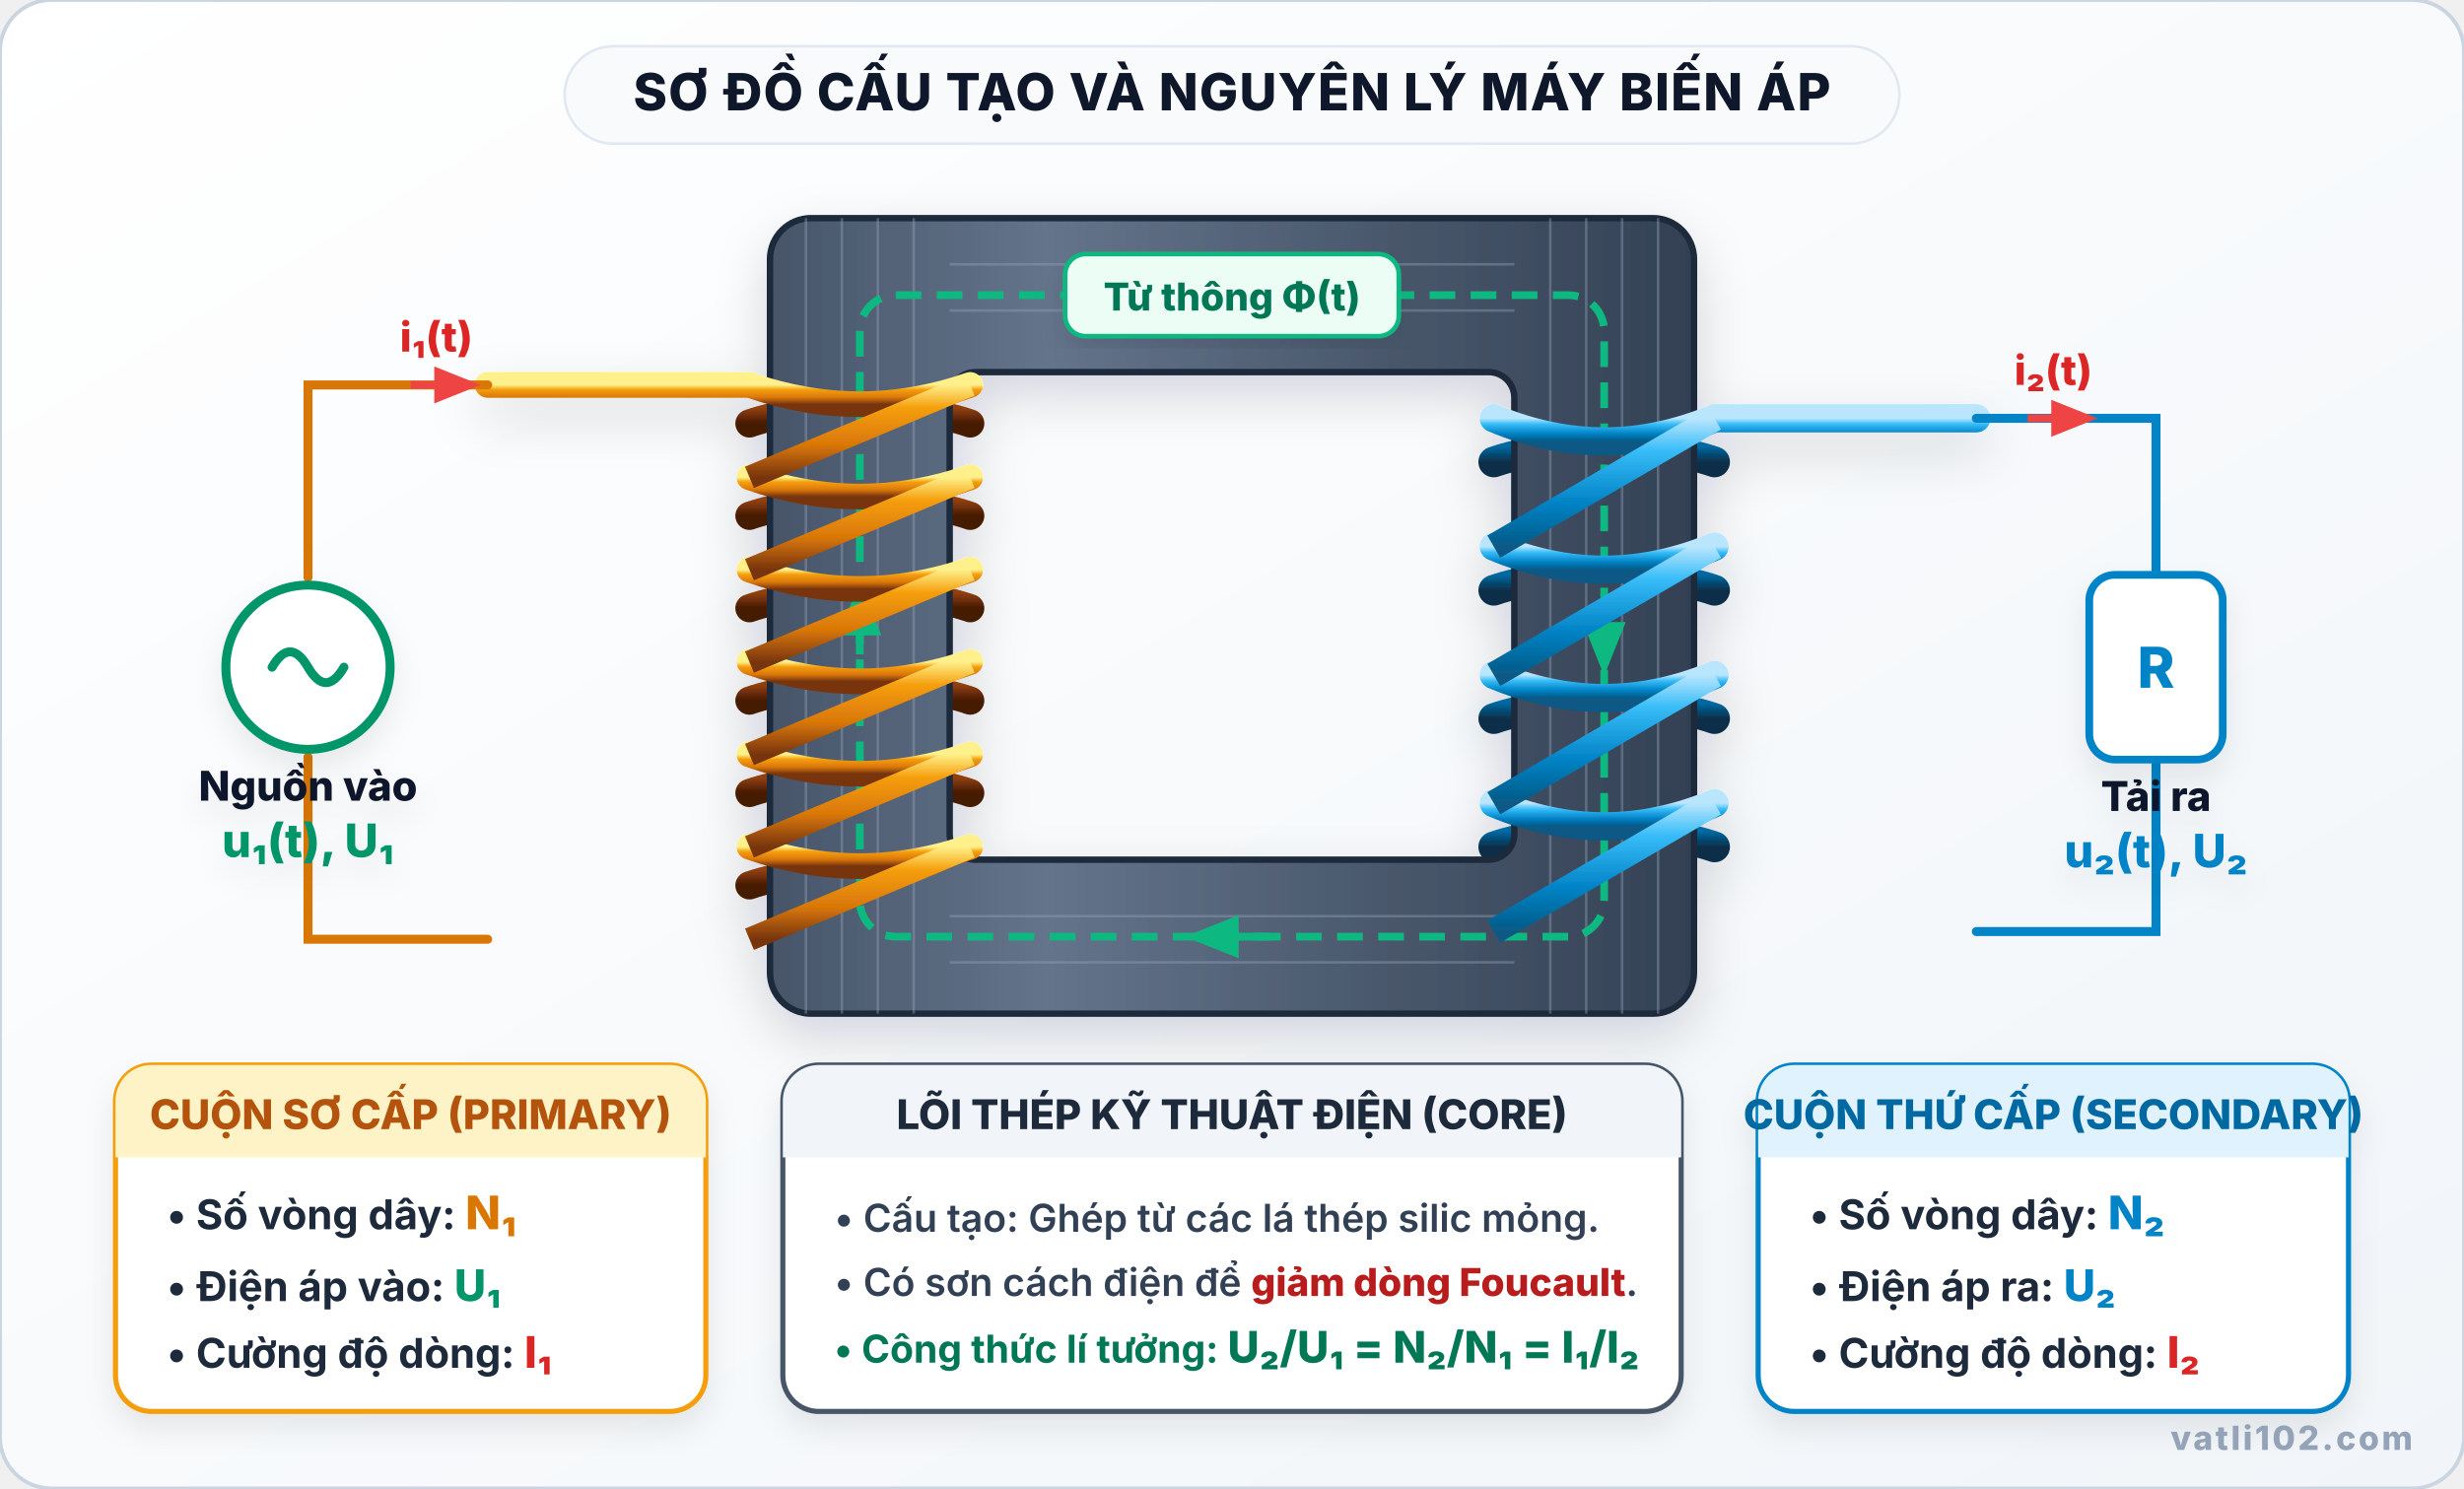
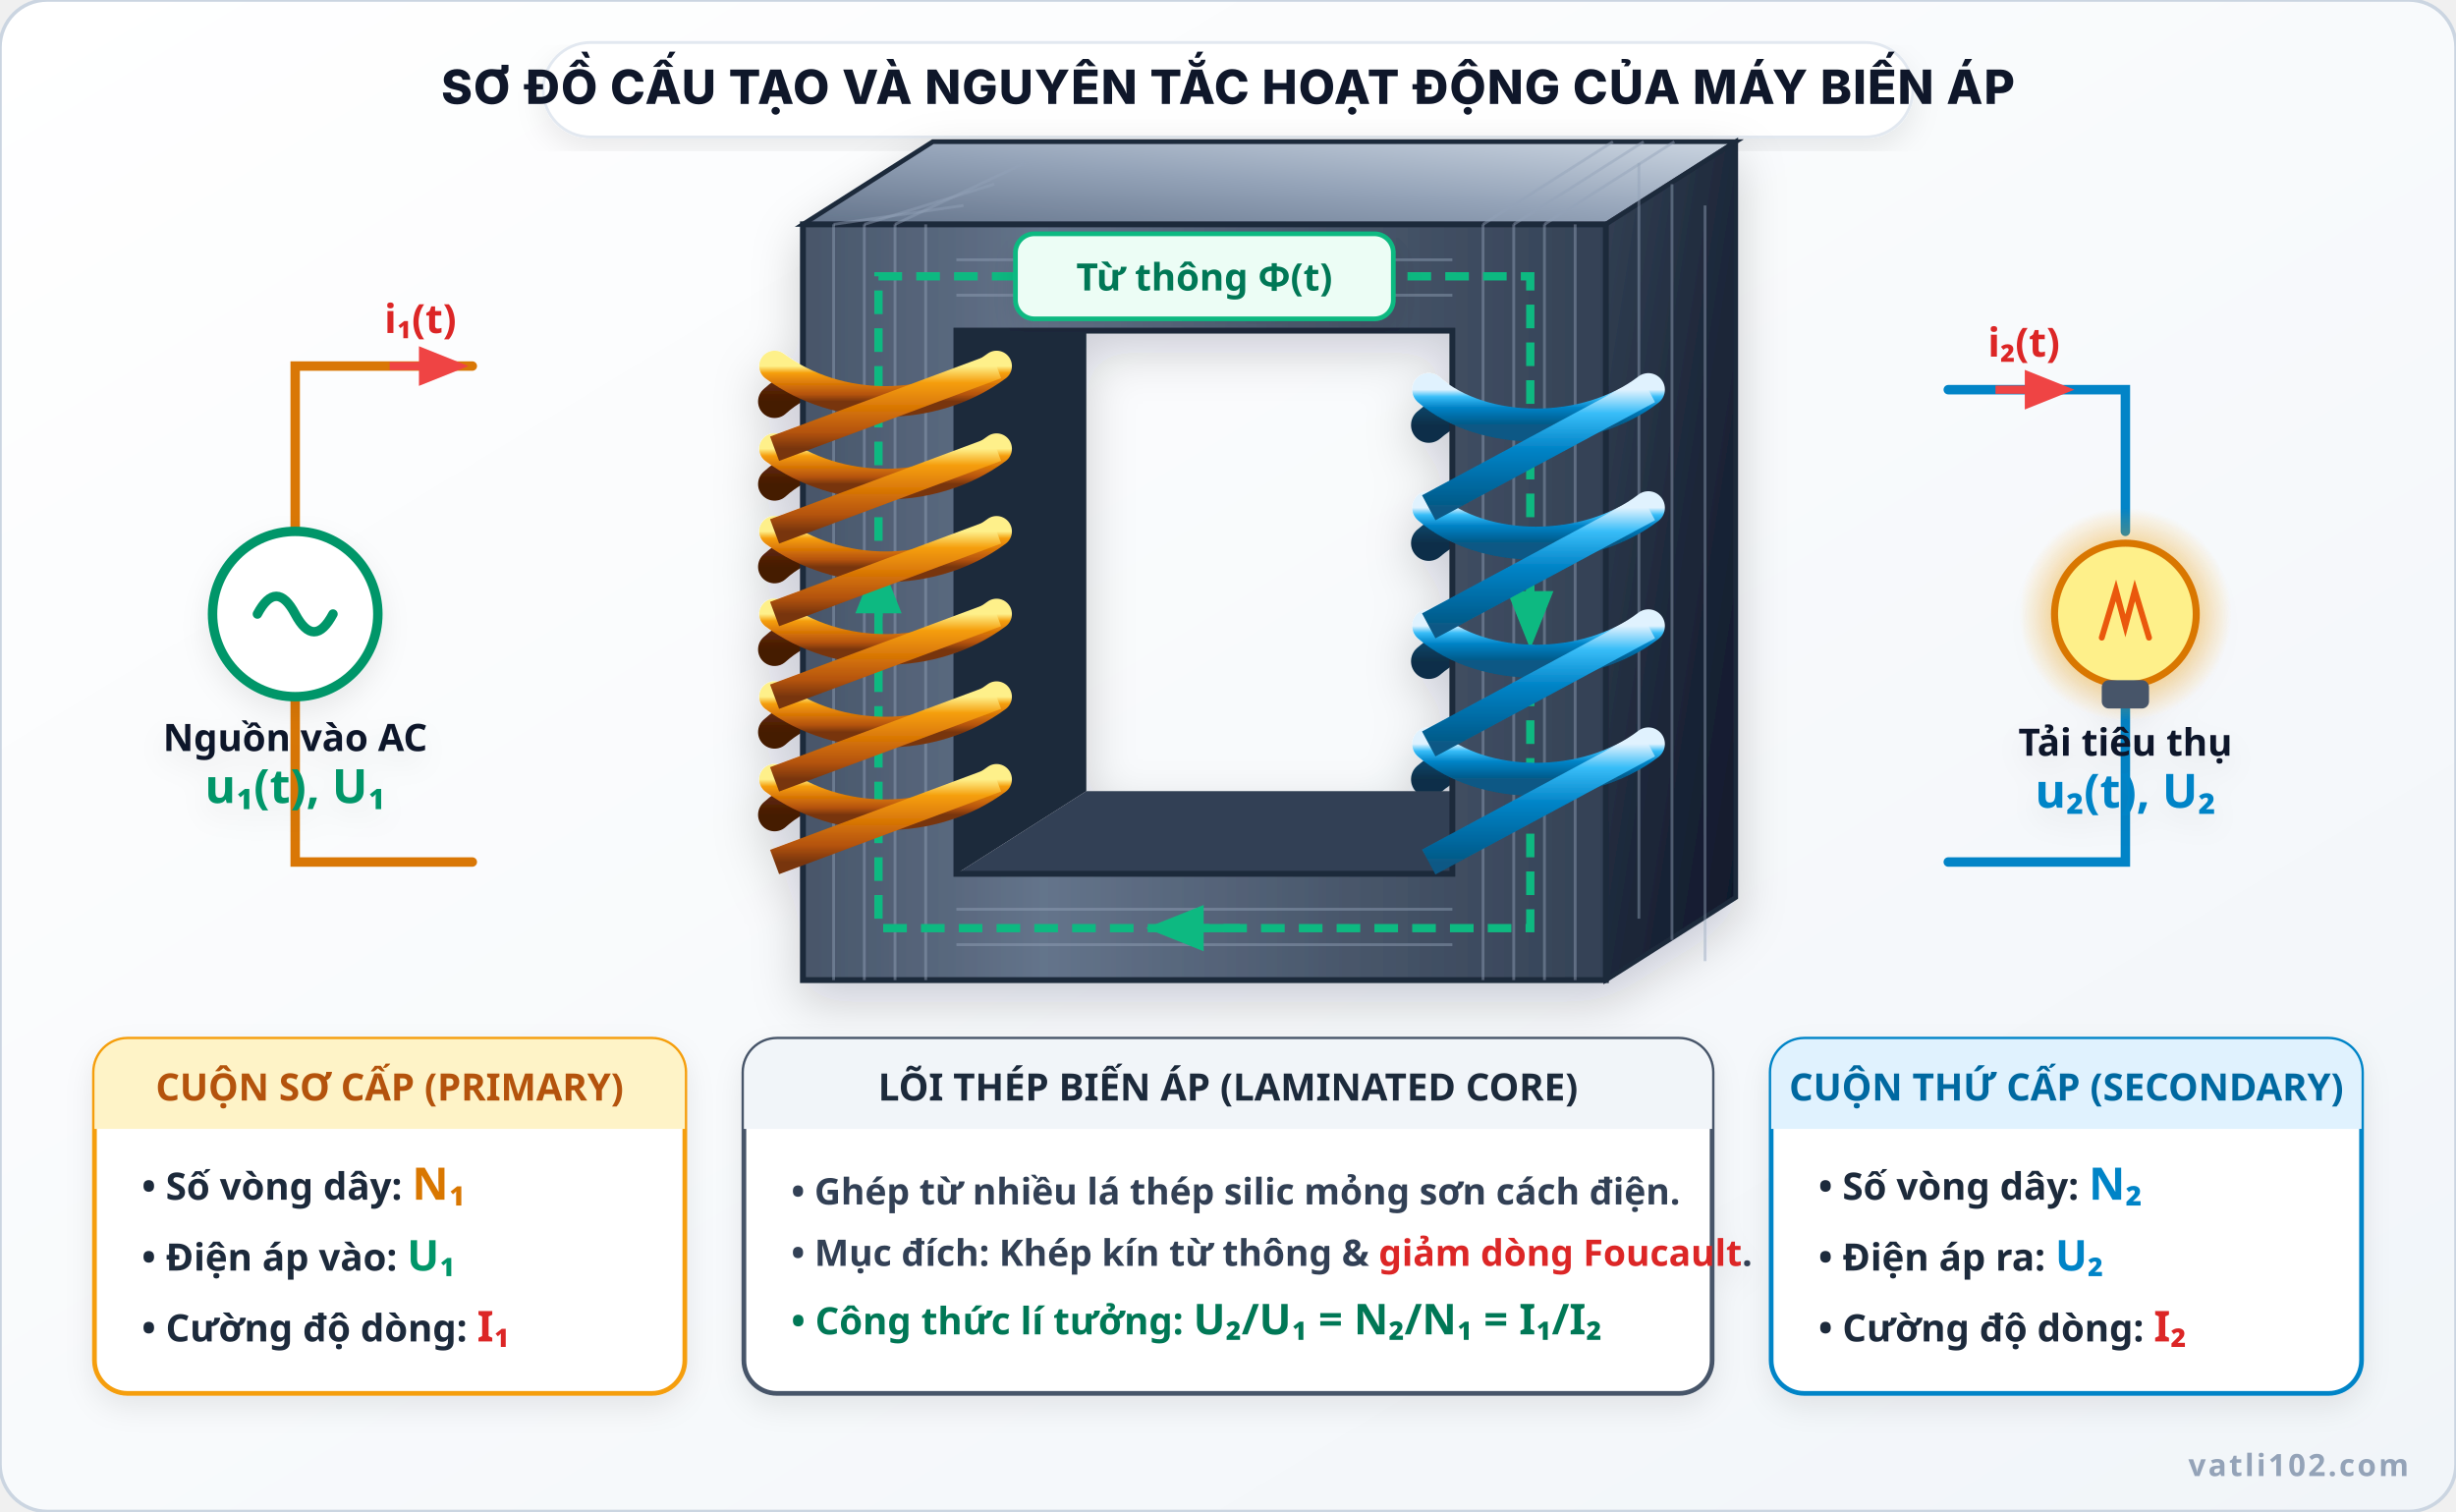
- <svg xmlns="http://www.w3.org/2000/svg" viewBox="0 0 960 580" width="100%" height="100%">
+ <svg xmlns="http://www.w3.org/2000/svg" viewBox="0 0 1040 640" width="100%" height="100%">
  <defs>
    <linearGradient id="bgGrad" x1="0%" y1="0%" x2="100%" y2="100%">
      <stop offset="0%" stop-color="#ffffff" />
+       <stop offset="50%" stop-color="#f8fafc" />
      <stop offset="100%" stop-color="#f1f5f9" />
    </linearGradient>
-     <linearGradient id="ironCoreFace" x1="0%" y1="0%" x2="100%" y2="0%">
+     <linearGradient id="coreFrontGrad" x1="0%" y1="0%" x2="100%" y2="0%">
      <stop offset="0%" stop-color="#475569" />
      <stop offset="30%" stop-color="#64748b" />
      <stop offset="70%" stop-color="#475569" />
      <stop offset="100%" stop-color="#334155" />
    </linearGradient>
-     <linearGradient id="ironCoreTop" x1="0%" y1="0%" x2="0%" y2="100%">
-       <stop offset="0%" stop-color="#94a3b8" />
-       <stop offset="100%" stop-color="#64748b" />
-     </linearGradient>
-     <linearGradient id="ironCoreSide" x1="0%" y1="0%" x2="100%" y2="0%">
+     <linearGradient id="coreTopGrad" x1="0%" y1="100%" x2="100%" y2="0%">
+       <stop offset="0%" stop-color="#64748b" />
+       <stop offset="50%" stop-color="#94a3b8" />
+       <stop offset="100%" stop-color="#cbd5e1" />
+     </linearGradient>
+     <linearGradient id="coreSideGrad" x1="0%" y1="0%" x2="100%" y2="100%">
      <stop offset="0%" stop-color="#334155" />
-       <stop offset="100%" stop-color="#1e293b" />
-     </linearGradient>
-     <linearGradient id="copperWireFront" x1="0%" y1="0%" x2="0%" y2="100%">
+       <stop offset="50%" stop-color="#1e293b" />
+       <stop offset="100%" stop-color="#0f172a" />
+     </linearGradient>
+     <linearGradient id="copperPrimary3D" x1="0%" y1="0%" x2="0%" y2="100%">
      <stop offset="0%" stop-color="#fef08a" />
-       <stop offset="25%" stop-color="#f59e0b" />
-       <stop offset="65%" stop-color="#d97706" />
+       <stop offset="20%" stop-color="#f59e0b" />
+       <stop offset="50%" stop-color="#d97706" />
+       <stop offset="80%" stop-color="#b45309" />
      <stop offset="100%" stop-color="#78350f" />
    </linearGradient>
-     <linearGradient id="copperWireBack" x1="0%" y1="0%" x2="0%" y2="100%">
-       <stop offset="0%" stop-color="#92400e" />
+     <linearGradient id="copperPrimaryDark" x1="0%" y1="0%" x2="0%" y2="100%">
+       <stop offset="0%" stop-color="#78350f" />
      <stop offset="100%" stop-color="#451a03" />
    </linearGradient>
-     <linearGradient id="copperSecFront" x1="0%" y1="0%" x2="0%" y2="100%">
-       <stop offset="0%" stop-color="#bae6fd" />
-       <stop offset="25%" stop-color="#38bdf8" />
-       <stop offset="65%" stop-color="#0284c7" />
+     <linearGradient id="copperSecondary3D" x1="0%" y1="0%" x2="0%" y2="100%">
+       <stop offset="0%" stop-color="#e0f2fe" />
+       <stop offset="20%" stop-color="#38bdf8" />
+       <stop offset="50%" stop-color="#0284c7" />
+       <stop offset="80%" stop-color="#0369a1" />
      <stop offset="100%" stop-color="#075985" />
    </linearGradient>
-     <linearGradient id="copperSecBack" x1="0%" y1="0%" x2="0%" y2="100%">
-       <stop offset="0%" stop-color="#0369a1" />
+     <linearGradient id="copperSecondaryDark" x1="0%" y1="0%" x2="0%" y2="100%">
+       <stop offset="0%" stop-color="#075985" />
      <stop offset="100%" stop-color="#082f49" />
    </linearGradient>
+     <radialGradient id="bulbGlow" cx="50%" cy="50%" r="50%">
+       <stop offset="0%" stop-color="#fef08a" stop-opacity="1" />
+       <stop offset="40%" stop-color="#f59e0b" stop-opacity="0.6" />
+       <stop offset="100%" stop-color="#f59e0b" stop-opacity="0" />
+     </radialGradient>
+     <filter id="shadow3D" x="-10%" y="-10%" width="125%" height="125%">
+       <feDropShadow dx="0" dy="8" stdDeviation="10" flood-color="#0f172a" flood-opacity="0.18" />
+     </filter>
    <filter id="cardShadow" x="-10%" y="-10%" width="125%" height="125%">
-       <feDropShadow dx="0" dy="6" stdDeviation="6" flood-color="#0f172a" flood-opacity="0.08" />
-     </filter>
-     <filter id="coreGlow" x="-20%" y="-20%" width="140%" height="140%">
-       <feDropShadow dx="0" dy="8" stdDeviation="10" flood-color="#0f172a" flood-opacity="0.15" />
+       <feDropShadow dx="0" dy="5" stdDeviation="6" flood-color="#0f172a" flood-opacity="0.08" />
    </filter>
    <marker id="arrowFlux" viewBox="0 0 10 10" refX="6" refY="5" markerWidth="7" markerHeight="7" orient="auto-start-reverse">
      <path d="M 0 1 L 10 5 L 0 9 z" fill="#10b981" />
    </marker>
    <marker id="arrowCurrent" viewBox="0 0 10 10" refX="6" refY="5" markerWidth="6" markerHeight="6" orient="auto-start-reverse">
      <path d="M 0 1 L 10 5 L 0 9 z" fill="#ef4444" />
    </marker>
  </defs>
-   <rect width="960" height="580" rx="20" fill="url(#bgGrad)" stroke="#cbd5e1" stroke-width="1.5" />
-   <g transform="translate(480, 36)">
-     <rect x="-260" y="-18" width="520" height="38" rx="19" fill="#f8fafc" stroke="#e2e8f0" stroke-width="1" />
-     <text text-anchor="middle" y="7" font-family="'Plus Jakarta Sans', -apple-system, sans-serif" font-size="20" font-weight="800" fill="#0f172a" letter-spacing="0.5">
-             SƠ ĐỒ CẤU TẠO VÀ NGUYÊN LÝ MÁY BIẾN ÁP
-         </text>
-   </g>
-   <g id="transformerCore" transform="translate(300, 85)" filter="url(#coreGlow)">
-     <g id="primaryBackWires">
-       <path d="M -8 80 C 15 72, 55 72, 78 80" fill="none" stroke="url(#copperWireBack)" stroke-width="11" stroke-linecap="round" />
-       <path d="M -8 116 C 15 108, 55 108, 78 116" fill="none" stroke="url(#copperWireBack)" stroke-width="11" stroke-linecap="round" />
-       <path d="M -8 152 C 15 144, 55 144, 78 152" fill="none" stroke="url(#copperWireBack)" stroke-width="11" stroke-linecap="round" />
-       <path d="M -8 188 C 15 180, 55 180, 78 188" fill="none" stroke="url(#copperWireBack)" stroke-width="11" stroke-linecap="round" />
-       <path d="M -8 224 C 15 216, 55 216, 78 224" fill="none" stroke="url(#copperWireBack)" stroke-width="11" stroke-linecap="round" />
-       <path d="M -8 260 C 15 252, 55 252, 78 260" fill="none" stroke="url(#copperWireBack)" stroke-width="11" stroke-linecap="round" />
-     </g>
-     <g id="secondaryBackWires">
-       <path d="M 282 95 C 305 87, 345 87, 368 95" fill="none" stroke="url(#copperSecBack)" stroke-width="12" stroke-linecap="round" />
-       <path d="M 282 145 C 305 137, 345 137, 368 145" fill="none" stroke="url(#copperSecBack)" stroke-width="12" stroke-linecap="round" />
-       <path d="M 282 195 C 305 187, 345 187, 368 195" fill="none" stroke="url(#copperSecBack)" stroke-width="12" stroke-linecap="round" />
-       <path d="M 282 245 C 305 237, 345 237, 368 245" fill="none" stroke="url(#copperSecBack)" stroke-width="12" stroke-linecap="round" />
-     </g>
-     <path d="M 16 0 L 344 0 A 16 16 0 0 1 360 16 L 360 294 A 16 16 0 0 1 344 310 L 16 310 A 16 16 0 0 1 0 294 L 0 16 A 16 16 0 0 1 16 0 Z                   M 80 60 A 10 10 0 0 0 70 70 L 70 240 A 10 10 0 0 0 80 250 L 280 250 A 10 10 0 0 0 290 240 L 290 70 A 10 10 0 0 0 280 60 Z" fill="url(#ironCoreFace)" stroke="#1e293b" stroke-width="2.5" fill-rule="evenodd" />
-     <g stroke="#94a3b8" stroke-width="1" stroke-opacity="0.4">
-       <line x1="14" y1="0" x2="14" y2="310" />
-       <line x1="28" y1="0" x2="28" y2="310" />
-       <line x1="42" y1="0" x2="42" y2="310" />
-       <line x1="56" y1="0" x2="56" y2="310" />
-       <line x1="304" y1="0" x2="304" y2="310" />
-       <line x1="318" y1="0" x2="318" y2="310" />
-       <line x1="332" y1="0" x2="332" y2="310" />
-       <line x1="346" y1="0" x2="346" y2="310" />
-       <line x1="70" y1="18" x2="290" y2="18" />
-       <line x1="70" y1="36" x2="290" y2="36" />
-       <line x1="70" y1="272" x2="290" y2="272" />
-       <line x1="70" y1="290" x2="290" y2="290" />
-     </g>
-     <rect x="35" y="30" width="290" height="250" rx="14" fill="none" stroke="#10b981" stroke-width="3" stroke-dasharray="10 6" />
-     <path d="M 35 170 L 35 150" stroke="#10b981" stroke-width="3" marker-end="url(#arrowFlux)" />
-     <path d="M 170 30 L 195 30" stroke="#10b981" stroke-width="3" marker-end="url(#arrowFlux)" />
-     <path d="M 325 150 L 325 170" stroke="#10b981" stroke-width="3" marker-end="url(#arrowFlux)" />
-     <path d="M 195 280 L 170 280" stroke="#10b981" stroke-width="3" marker-end="url(#arrowFlux)" />
-     <g transform="translate(180, 30)">
-       <rect x="-65" y="-16" width="130" height="32" rx="8" fill="#ecfdf5" stroke="#10b981" stroke-width="1.8" filter="url(#cardShadow)" />
-       <text text-anchor="middle" y="6" font-family="'Plus Jakarta Sans', -apple-system, sans-serif" font-size="15" font-weight="800" fill="#047857">
-                 Từ thông Φ(t)
-             </text>
-     </g>
-     <g id="primaryFrontWires">
-       <path d="M -110 65 L -8 65 Q 35 80, 78 65" fill="none" stroke="url(#copperWireFront)" stroke-width="10" stroke-linecap="round" />
-       <path d="M -8 101 Q 35 116, 78 101" fill="none" stroke="url(#copperWireFront)" stroke-width="10" stroke-linecap="round" />
-       <path d="M -8 137 Q 35 152, 78 137" fill="none" stroke="url(#copperWireFront)" stroke-width="10" stroke-linecap="round" />
-       <path d="M -8 173 Q 35 188, 78 173" fill="none" stroke="url(#copperWireFront)" stroke-width="10" stroke-linecap="round" />
-       <path d="M -8 209 Q 35 224, 78 209" fill="none" stroke="url(#copperWireFront)" stroke-width="10" stroke-linecap="round" />
-       <path d="M -8 245 Q 35 260, 78 245" fill="none" stroke="url(#copperWireFront)" stroke-width="10" stroke-linecap="round" />
-       <path d="M -8 281 L -110 281" fill="none" stroke="url(#copperWireFront)" stroke-width="10" stroke-linecap="round" />
-       <path d="M 78 65 L -8 101" fill="none" stroke="url(#copperWireFront)" stroke-width="9" />
-       <path d="M 78 101 L -8 137" fill="none" stroke="url(#copperWireFront)" stroke-width="9" />
-       <path d="M 78 137 L -8 173" fill="none" stroke="url(#copperWireFront)" stroke-width="9" />
-       <path d="M 78 173 L -8 209" fill="none" stroke="url(#copperWireFront)" stroke-width="9" />
-       <path d="M 78 209 L -8 245" fill="none" stroke="url(#copperWireFront)" stroke-width="9" />
-       <path d="M 78 245 L -8 281" fill="none" stroke="url(#copperWireFront)" stroke-width="9" />
-     </g>
-     <g id="secondaryFrontWires">
-       <path d="M 282 78 Q 325 96, 368 78 L 470 78" fill="none" stroke="url(#copperSecFront)" stroke-width="11" stroke-linecap="round" />
-       <path d="M 282 128 Q 325 146, 368 128" fill="none" stroke="url(#copperSecFront)" stroke-width="11" stroke-linecap="round" />
-       <path d="M 282 178 Q 325 196, 368 178" fill="none" stroke="url(#copperSecFront)" stroke-width="11" stroke-linecap="round" />
-       <path d="M 282 228 Q 325 246, 368 228" fill="none" stroke="url(#copperSecFront)" stroke-width="11" stroke-linecap="round" />
-       <path d="M 282 278 L 470 278" fill="none" stroke="url(#copperSecFront)" stroke-width="11" stroke-linecap="round" />
-       <path d="M 368 78 L 282 128" fill="none" stroke="url(#copperSecFront)" stroke-width="10" />
-       <path d="M 368 128 L 282 178" fill="none" stroke="url(#copperSecFront)" stroke-width="10" />
-       <path d="M 368 178 L 282 228" fill="none" stroke="url(#copperSecFront)" stroke-width="10" />
-       <path d="M 368 228 L 282 278" fill="none" stroke="url(#copperSecFront)" stroke-width="10" />
-     </g>
-   </g>
-   <g transform="translate(190, 85)">
-     <path d="M 0 65 L -70 65 L -70 140" fill="none" stroke="#d97706" stroke-width="3.5" stroke-linecap="round" />
-     <path d="M 0 281 L -70 281 L -70 210" fill="none" stroke="#d97706" stroke-width="3.5" stroke-linecap="round" />
-     <path d="M -30 65 L -10 65" stroke="#ef4444" stroke-width="3" marker-end="url(#arrowCurrent)" />
-     <text x="-20" y="52" text-anchor="middle" font-family="'Plus Jakarta Sans', -apple-system, sans-serif" font-size="16" font-weight="800" fill="#dc2626">i₁(t)</text>
-     <g transform="translate(-70, 175)" filter="url(#cardShadow)">
-       <circle cx="0" cy="0" r="32" fill="#ffffff" stroke="#059669" stroke-width="3.5" />
-       <path d="M -14 0 Q -7 -12 0 0 T 14 0" fill="none" stroke="#059669" stroke-width="3.5" stroke-linecap="round" />
-       <text x="0" y="52" text-anchor="middle" font-family="'Plus Jakarta Sans', -apple-system, sans-serif" font-size="16" font-weight="800" fill="#0f172a">Nguồn vào</text>
-       <text x="0" y="74" text-anchor="middle" font-family="'Plus Jakarta Sans', -apple-system, sans-serif" font-size="18" font-weight="800" fill="#059669">u₁(t), U₁</text>
-     </g>
-   </g>
-   <g transform="translate(45, 415)" filter="url(#cardShadow)">
-     <rect x="0" y="0" width="230" height="135" rx="14" fill="#ffffff" stroke="#f59e0b" stroke-width="2" />
-     <path d="M 0 14 A 14 14 0 0 1 14 0 L 216 0 A 14 14 0 0 1 230 14 L 230 36 L 0 36 Z" fill="#fef3c7" />
-     <text x="115" y="25" text-anchor="middle" font-family="'Plus Jakarta Sans', -apple-system, sans-serif" font-size="16" font-weight="800" fill="#b45309">
+   <rect width="1040" height="640" rx="20" fill="url(#bgGrad)" stroke="#cbd5e1" stroke-width="1.5" />
+   <g transform="translate(520, 36)">
+     <rect x="-290" y="-18" width="580" height="40" rx="20" fill="#ffffff" stroke="#e2e8f0" stroke-width="1.2" filter="url(#cardShadow)" />
+     <text text-anchor="middle" y="8" font-family="'Plus Jakarta Sans', -apple-system, sans-serif" font-size="20" font-weight="800" fill="#0f172a" letter-spacing="0.5">
+             SƠ ĐỒ CẤU TẠO VÀ NGUYÊN TẮC HOẠT ĐỘNG CỦA MÁY BIẾN ÁP
+         </text>
+   </g>
+   <g id="transformer3D" transform="translate(340, 95)" filter="url(#shadow3D)">
+     <g id="primaryBackCoils">
+       <path d="M -12 75 C 10 55, 55 55, 82 75" fill="none" stroke="url(#copperPrimaryDark)" stroke-width="14" stroke-linecap="round" />
+       <path d="M -12 110 C 10 90, 55 90, 82 110" fill="none" stroke="url(#copperPrimaryDark)" stroke-width="14" stroke-linecap="round" />
+       <path d="M -12 145 C 10 125, 55 125, 82 145" fill="none" stroke="url(#copperPrimaryDark)" stroke-width="14" stroke-linecap="round" />
+       <path d="M -12 180 C 10 160, 55 160, 82 180" fill="none" stroke="url(#copperPrimaryDark)" stroke-width="14" stroke-linecap="round" />
+       <path d="M -12 215 C 10 195, 55 195, 82 215" fill="none" stroke="url(#copperPrimaryDark)" stroke-width="14" stroke-linecap="round" />
+       <path d="M -12 250 C 10 230, 55 230, 82 250" fill="none" stroke="url(#copperPrimaryDark)" stroke-width="14" stroke-linecap="round" />
+     </g>
+     <g id="secondaryBackCoils">
+       <path d="M 265 85 C 288 65, 332 65, 358 85" fill="none" stroke="url(#copperSecondaryDark)" stroke-width="15" stroke-linecap="round" />
+       <path d="M 265 135 C 288 115, 332 115, 358 135" fill="none" stroke="url(#copperSecondaryDark)" stroke-width="15" stroke-linecap="round" />
+       <path d="M 265 185 C 288 165, 332 165, 358 185" fill="none" stroke="url(#copperSecondaryDark)" stroke-width="15" stroke-linecap="round" />
+       <path d="M 265 235 C 288 215, 332 215, 358 235" fill="none" stroke="url(#copperSecondaryDark)" stroke-width="15" stroke-linecap="round" />
+     </g>
+     <polygon points="65,45 120,10 120,240 65,275" fill="#1e293b" />
+     <polygon points="65,275 120,240 330,240 275,275" fill="#334155" />
+     <polygon points="0,0 55,-35 395,-35 340,0" fill="url(#coreTopGrad)" stroke="#1e293b" stroke-width="2" />
+     <polygon points="340,0 395,-35 395,285 340,320" fill="url(#coreSideGrad)" stroke="#1e293b" stroke-width="2" />
+     <path d="M 0 0 L 340 0 L 340 320 L 0 320 Z                   M 65 45 L 65 275 L 275 275 L 275 45 Z" fill="url(#coreFrontGrad)" stroke="#1e293b" stroke-width="2.5" fill-rule="evenodd" />
+     <g stroke="#94a3b8" stroke-width="1.2" stroke-opacity="0.45">
+       <line x1="13" y1="0" x2="13" y2="320" />
+       <line x1="26" y1="0" x2="26" y2="320" />
+       <line x1="39" y1="0" x2="39" y2="320" />
+       <line x1="52" y1="0" x2="52" y2="320" />
+       <line x1="288" y1="0" x2="288" y2="320" />
+       <line x1="301" y1="0" x2="301" y2="320" />
+       <line x1="314" y1="0" x2="314" y2="320" />
+       <line x1="327" y1="0" x2="327" y2="320" />
+       <line x1="65" y1="15" x2="275" y2="15" />
+       <line x1="65" y1="30" x2="275" y2="30" />
+       <line x1="65" y1="290" x2="275" y2="290" />
+       <line x1="65" y1="305" x2="275" y2="305" />
+       <line x1="68" y1="-8" x2="13" y2="0" />
+       <line x1="81" y1="-17" x2="26" y2="0" />
+       <line x1="94" y1="-26" x2="39" y2="0" />
+       <line x1="343" y1="-35" x2="288" y2="0" />
+       <line x1="356" y1="-35" x2="301" y2="0" />
+       <line x1="369" y1="-35" x2="314" y2="0" />
+       <line x1="354" y1="-26" x2="354" y2="294" />
+       <line x1="368" y1="-17" x2="368" y2="303" />
+       <line x1="382" y1="-8" x2="382" y2="312" />
+     </g>
+     <g id="magneticFlux3D">
+       <path d="M 32 22 L 308 22 L 308 298 L 32 298 Z" fill="none" stroke="#10b981" stroke-width="3.5" stroke-dasharray="10 6" />
+       <path d="M 32 175 L 32 150" stroke="#10b981" stroke-width="3.5" marker-end="url(#arrowFlux)" />
+       <path d="M 155 22 L 185 22" stroke="#10b981" stroke-width="3.5" marker-end="url(#arrowFlux)" />
+       <path d="M 308 145 L 308 170" stroke="#10b981" stroke-width="3.5" marker-end="url(#arrowFlux)" />
+       <path d="M 185 298 L 155 298" stroke="#10b981" stroke-width="3.5" marker-end="url(#arrowFlux)" />
+       <g transform="translate(170, 22)">
+         <rect x="-80" y="-18" width="160" height="36" rx="8" fill="#ecfdf5" stroke="#10b981" stroke-width="2" filter="url(#cardShadow)" />
+         <text text-anchor="middle" y="6" font-family="'Plus Jakarta Sans', sans-serif" font-size="16" font-weight="800" fill="#047857">
+                     Từ thông Φ(t)
+                 </text>
+       </g>
+     </g>
+     <g id="primaryFrontCoils">
+       <path d="M -140 60 L -12 60" fill="none" stroke="url(#copperPrimary3D)" stroke-width="12" stroke-linecap="round" />
+       <path d="M -12 60 C 15 80, 55 80, 82 60" fill="none" stroke="url(#copperPrimary3D)" stroke-width="13" stroke-linecap="round" />
+       <path d="M -12 95 C 15 115, 55 115, 82 95" fill="none" stroke="url(#copperPrimary3D)" stroke-width="13" stroke-linecap="round" />
+       <path d="M -12 130 C 15 150, 55 150, 82 130" fill="none" stroke="url(#copperPrimary3D)" stroke-width="13" stroke-linecap="round" />
+       <path d="M -12 165 C 15 185, 55 185, 82 165" fill="none" stroke="url(#copperPrimary3D)" stroke-width="13" stroke-linecap="round" />
+       <path d="M -12 200 C 15 220, 55 220, 82 200" fill="none" stroke="url(#copperPrimary3D)" stroke-width="13" stroke-linecap="round" />
+       <path d="M -12 235 C 15 255, 55 255, 82 235" fill="none" stroke="url(#copperPrimary3D)" stroke-width="13" stroke-linecap="round" />
+       <path d="M -12 270 L -140 270" fill="none" stroke="url(#copperPrimary3D)" stroke-width="12" stroke-linecap="round" />
+       <path d="M 82 60 L -12 95" fill="none" stroke="url(#copperPrimary3D)" stroke-width="11" />
+       <path d="M 82 95 L -12 130" fill="none" stroke="url(#copperPrimary3D)" stroke-width="11" />
+       <path d="M 82 130 L -12 165" fill="none" stroke="url(#copperPrimary3D)" stroke-width="11" />
+       <path d="M 82 165 L -12 200" fill="none" stroke="url(#copperPrimary3D)" stroke-width="11" />
+       <path d="M 82 200 L -12 235" fill="none" stroke="url(#copperPrimary3D)" stroke-width="11" />
+       <path d="M 82 235 L -12 270" fill="none" stroke="url(#copperPrimary3D)" stroke-width="11" />
+     </g>
+     <g id="secondaryFrontCoils">
+       <path d="M 265 70 C 288 90, 332 90, 358 70" fill="none" stroke="url(#copperSecondary3D)" stroke-width="14" stroke-linecap="round" />
+       <path d="M 358 70 L 485 70" fill="none" stroke="url(#copperSecondary3D)" stroke-width="13" stroke-linecap="round" />
+       <path d="M 265 120 C 288 140, 332 140, 358 120" fill="none" stroke="url(#copperSecondary3D)" stroke-width="14" stroke-linecap="round" />
+       <path d="M 265 170 C 288 190, 332 190, 358 170" fill="none" stroke="url(#copperSecondary3D)" stroke-width="14" stroke-linecap="round" />
+       <path d="M 265 220 C 288 240, 332 240, 358 220" fill="none" stroke="url(#copperSecondary3D)" stroke-width="14" stroke-linecap="round" />
+       <path d="M 265 270 L 485 270" fill="none" stroke="url(#copperSecondary3D)" stroke-width="13" stroke-linecap="round" />
+       <path d="M 358 70 L 265 120" fill="none" stroke="url(#copperSecondary3D)" stroke-width="12" />
+       <path d="M 358 120 L 265 170" fill="none" stroke="url(#copperSecondary3D)" stroke-width="12" />
+       <path d="M 358 170 L 265 220" fill="none" stroke="url(#copperSecondary3D)" stroke-width="12" />
+       <path d="M 358 220 L 265 270" fill="none" stroke="url(#copperSecondary3D)" stroke-width="12" />
+     </g>
+   </g>
+   <g transform="translate(200, 95)">
+     <path d="M 0 60 L -75 60 L -75 130" fill="none" stroke="#d97706" stroke-width="4" stroke-linecap="round" />
+     <path d="M 0 270 L -75 270 L -75 200" fill="none" stroke="#d97706" stroke-width="4" stroke-linecap="round" />
+     <path d="M -35 60 L -10 60" stroke="#ef4444" stroke-width="3.5" marker-end="url(#arrowCurrent)" />
+     <text x="-22" y="46" text-anchor="middle" font-family="'Plus Jakarta Sans', sans-serif" font-size="17" font-weight="800" fill="#dc2626">i₁(t)</text>
+     <g transform="translate(-75, 165)" filter="url(#cardShadow)">
+       <circle cx="0" cy="0" r="35" fill="#ffffff" stroke="#059669" stroke-width="4" />
+       <path d="M -16 0 Q -8 -15 0 0 T 16 0" fill="none" stroke="#059669" stroke-width="4" stroke-linecap="round" />
+       <text x="0" y="58" text-anchor="middle" font-family="'Plus Jakarta Sans', sans-serif" font-size="16" font-weight="800" fill="#0f172a">Nguồn vào AC</text>
+       <text x="0" y="80" text-anchor="middle" font-family="'Plus Jakarta Sans', sans-serif" font-size="20" font-weight="800" fill="#059669">u₁(t), U₁</text>
+     </g>
+   </g>
+   <g transform="translate(40, 440)" filter="url(#cardShadow)">
+     <rect width="250" height="150" rx="14" fill="#ffffff" stroke="#f59e0b" stroke-width="2" />
+     <path d="M 0 14 A 14 14 0 0 1 14 0 L 236 0 A 14 14 0 0 1 250 14 L 250 38 L 0 38 Z" fill="#fef3c7" />
+     <text x="125" y="26" text-anchor="middle" font-family="'Plus Jakarta Sans', sans-serif" font-size="16" font-weight="800" fill="#b45309">
            CUỘN SƠ CẤP (PRIMARY)
        </text>
-     <text x="20" y="64" font-family="'Plus Jakarta Sans', -apple-system, sans-serif" font-size="16" font-weight="700" fill="#1e293b">
-             • Số vòng dây: <tspan font-weight="800" font-size="18" fill="#d97706">N₁</tspan>
-     </text>
-     <text x="20" y="92" font-family="'Plus Jakarta Sans', -apple-system, sans-serif" font-size="16" font-weight="700" fill="#1e293b">
-             • Điện áp vào: <tspan font-weight="800" font-size="17" fill="#059669">U₁</tspan>
-     </text>
-     <text x="20" y="118" font-family="'Plus Jakarta Sans', -apple-system, sans-serif" font-size="16" font-weight="700" fill="#1e293b">
-             • Cường độ dòng: <tspan font-weight="800" font-size="17" fill="#dc2626">I₁</tspan>
-     </text>
-   </g>
-   <g transform="translate(670, 85)">
-     <path d="M 100 78 L 170 78 L 170 140" fill="none" stroke="#0284c7" stroke-width="3.5" stroke-linecap="round" />
-     <path d="M 100 278 L 170 278 L 170 210" fill="none" stroke="#0284c7" stroke-width="3.5" stroke-linecap="round" />
-     <path d="M 120 78 L 140 78" stroke="#ef4444" stroke-width="3" marker-end="url(#arrowCurrent)" />
-     <text x="130" y="65" text-anchor="middle" font-family="'Plus Jakarta Sans', -apple-system, sans-serif" font-size="16" font-weight="800" fill="#dc2626">i₂(t)</text>
-     <g transform="translate(170, 175)" filter="url(#cardShadow)">
-       <rect x="-26" y="-36" width="52" height="72" rx="10" fill="#ffffff" stroke="#0284c7" stroke-width="3" />
-       <text x="0" y="8" text-anchor="middle" font-family="'Plus Jakarta Sans', -apple-system, sans-serif" font-size="22" font-weight="800" fill="#0284c7">R</text>
-       <text x="0" y="56" text-anchor="middle" font-family="'Plus Jakarta Sans', -apple-system, sans-serif" font-size="16" font-weight="800" fill="#0f172a">Tải ra</text>
-       <text x="0" y="78" text-anchor="middle" font-family="'Plus Jakarta Sans', -apple-system, sans-serif" font-size="18" font-weight="800" fill="#0284c7">u₂(t), U₂</text>
-     </g>
-   </g>
-   <g transform="translate(685, 415)" filter="url(#cardShadow)">
-     <rect x="0" y="0" width="230" height="135" rx="14" fill="#ffffff" stroke="#0284c7" stroke-width="2" />
-     <path d="M 0 14 A 14 14 0 0 1 14 0 L 216 0 A 14 14 0 0 1 230 14 L 230 36 L 0 36 Z" fill="#e0f2fe" />
-     <text x="115" y="25" text-anchor="middle" font-family="'Plus Jakarta Sans', -apple-system, sans-serif" font-size="16" font-weight="800" fill="#0369a1">
+     <text x="20" y="68" font-family="'Plus Jakarta Sans', sans-serif" font-size="16" font-weight="700" fill="#1e293b">
+             • Số vòng dây: <tspan font-weight="800" font-size="19" fill="#d97706">N₁</tspan>
+     </text>
+     <text x="20" y="98" font-family="'Plus Jakarta Sans', sans-serif" font-size="16" font-weight="700" fill="#1e293b">
+             • Điện áp vào: <tspan font-weight="800" font-size="18" fill="#059669">U₁</tspan>
+     </text>
+     <text x="20" y="128" font-family="'Plus Jakarta Sans', sans-serif" font-size="16" font-weight="700" fill="#1e293b">
+             • Cường độ dòng: <tspan font-weight="800" font-size="18" fill="#dc2626">I₁</tspan>
+     </text>
+   </g>
+   <g transform="translate(825, 95)">
+     <path d="M 0 70 L 75 70 L 75 130" fill="none" stroke="#0284c7" stroke-width="4" stroke-linecap="round" />
+     <path d="M 0 270 L 75 270 L 75 200" fill="none" stroke="#0284c7" stroke-width="4" stroke-linecap="round" />
+     <path d="M 20 70 L 45 70" stroke="#ef4444" stroke-width="3.5" marker-end="url(#arrowCurrent)" />
+     <text x="32" y="56" text-anchor="middle" font-family="'Plus Jakarta Sans', sans-serif" font-size="17" font-weight="800" fill="#dc2626">i₂(t)</text>
+     <g transform="translate(75, 165)" filter="url(#cardShadow)">
+       <circle cx="0" cy="0" r="45" fill="url(#bulbGlow)" />
+       <circle cx="0" cy="0" r="30" fill="#fef08a" stroke="#d97706" stroke-width="3" />
+       <path d="M -10 10 L -4 -10 L 0 5 L 4 -10 L 10 10" fill="none" stroke="#ea580c" stroke-width="2.5" stroke-linecap="round" />
+       <rect x="-10" y="28" width="20" height="12" rx="3" fill="#475569" />
+       <text x="0" y="60" text-anchor="middle" font-family="'Plus Jakarta Sans', sans-serif" font-size="16" font-weight="800" fill="#0f172a">Tải tiêu thụ</text>
+       <text x="0" y="82" text-anchor="middle" font-family="'Plus Jakarta Sans', sans-serif" font-size="20" font-weight="800" fill="#0284c7">u₂(t), U₂</text>
+     </g>
+   </g>
+   <g transform="translate(750, 440)" filter="url(#cardShadow)">
+     <rect width="250" height="150" rx="14" fill="#ffffff" stroke="#0284c7" stroke-width="2" />
+     <path d="M 0 14 A 14 14 0 0 1 14 0 L 236 0 A 14 14 0 0 1 250 14 L 250 38 L 0 38 Z" fill="#e0f2fe" />
+     <text x="125" y="26" text-anchor="middle" font-family="'Plus Jakarta Sans', sans-serif" font-size="16" font-weight="800" fill="#0369a1">
            CUỘN THỨ CẤP (SECONDARY)
        </text>
-     <text x="20" y="64" font-family="'Plus Jakarta Sans', -apple-system, sans-serif" font-size="16" font-weight="700" fill="#1e293b">
-             • Số vòng dây: <tspan font-weight="800" font-size="18" fill="#0284c7">N₂</tspan>
-     </text>
-     <text x="20" y="92" font-family="'Plus Jakarta Sans', -apple-system, sans-serif" font-size="16" font-weight="700" fill="#1e293b">
-             • Điện áp ra: <tspan font-weight="800" font-size="17" fill="#0284c7">U₂</tspan>
-     </text>
-     <text x="20" y="118" font-family="'Plus Jakarta Sans', -apple-system, sans-serif" font-size="16" font-weight="700" fill="#1e293b">
-             • Cường độ dòng: <tspan font-weight="800" font-size="17" fill="#dc2626">I₂</tspan>
-     </text>
-   </g>
-   <g transform="translate(305, 415)" filter="url(#cardShadow)">
-     <rect x="0" y="0" width="350" height="135" rx="14" fill="#ffffff" stroke="#475569" stroke-width="2" />
-     <path d="M 0 14 A 14 14 0 0 1 14 0 L 336 0 A 14 14 0 0 1 350 14 L 350 36 L 0 36 Z" fill="#f1f5f9" />
-     <text x="175" y="25" text-anchor="middle" font-family="'Plus Jakarta Sans', -apple-system, sans-serif" font-size="16" font-weight="800" fill="#1e293b">
-             LÕI THÉP KỸ THUẬT ĐIỆN (CORE)
-         </text>
-     <text x="20" y="65" font-family="'Plus Jakarta Sans', -apple-system, sans-serif" font-size="15" font-weight="600" fill="#334155">
-             • Cấu tạo: Ghép từ các lá thép silic mỏng.
-         </text>
-     <text x="20" y="90" font-family="'Plus Jakarta Sans', -apple-system, sans-serif" font-size="15" font-weight="600" fill="#334155">
-             • Có sơn cách điện để <tspan font-weight="800" fill="#b91c1c">giảm dòng Foucault</tspan>.
-         </text>
-     <text x="20" y="116" font-family="'Plus Jakarta Sans', -apple-system, sans-serif" font-size="15" font-weight="700" fill="#047857">
-             • Công thức lí tưởng: <tspan font-weight="800" font-size="17" fill="#047857">U₂/U₁ = N₂/N₁ = I₁/I₂</tspan>
-     </text>
-   </g>
-   <text x="940" y="565" text-anchor="end" font-family="'Plus Jakarta Sans', -apple-system, sans-serif" font-size="13" font-weight="800" fill="#94a3b8" letter-spacing="1">vatli102.com</text>
+     <text x="20" y="68" font-family="'Plus Jakarta Sans', sans-serif" font-size="16" font-weight="700" fill="#1e293b">
+             • Số vòng dây: <tspan font-weight="800" font-size="19" fill="#0284c7">N₂</tspan>
+     </text>
+     <text x="20" y="98" font-family="'Plus Jakarta Sans', sans-serif" font-size="16" font-weight="700" fill="#1e293b">
+             • Điện áp ra: <tspan font-weight="800" font-size="18" fill="#0284c7">U₂</tspan>
+     </text>
+     <text x="20" y="128" font-family="'Plus Jakarta Sans', sans-serif" font-size="16" font-weight="700" fill="#1e293b">
+             • Cường độ dòng: <tspan font-weight="800" font-size="18" fill="#dc2626">I₂</tspan>
+     </text>
+   </g>
+   <g transform="translate(315, 440)" filter="url(#cardShadow)">
+     <rect width="410" height="150" rx="14" fill="#ffffff" stroke="#475569" stroke-width="2" />
+     <path d="M 0 14 A 14 14 0 0 1 14 0 L 396 0 A 14 14 0 0 1 410 14 L 410 38 L 0 38 Z" fill="#f1f5f9" />
+     <text x="205" y="26" text-anchor="middle" font-family="'Plus Jakarta Sans', sans-serif" font-size="16" font-weight="800" fill="#1e293b">
+             LÕI THÉP BIẾN ÁP (LAMINATED CORE)
+         </text>
+     <text x="20" y="70" font-family="'Plus Jakarta Sans', sans-serif" font-size="15.5" font-weight="600" fill="#334155">
+             • Ghép từ nhiều lá thép silic mỏng sơn cách điện.
+         </text>
+     <text x="20" y="96" font-family="'Plus Jakarta Sans', sans-serif" font-size="15.5" font-weight="600" fill="#334155">
+             • Mục đích: Khép kín từ thông &amp; <tspan font-weight="800" fill="#dc2626">giảm dòng Foucault</tspan>.
+         </text>
+     <text x="20" y="125" font-family="'Plus Jakarta Sans', sans-serif" font-size="16" font-weight="700" fill="#047857">
+             • Công thức lí tưởng: <tspan font-weight="800" font-size="18" fill="#047857">U₂/U₁ = N₂/N₁ = I₁/I₂</tspan>
+     </text>
+   </g>
+   <text x="1020" y="625" text-anchor="end" font-family="'Plus Jakarta Sans', sans-serif" font-size="13" font-weight="800" fill="#94a3b8" letter-spacing="1">vatli102.com</text>
</svg>
